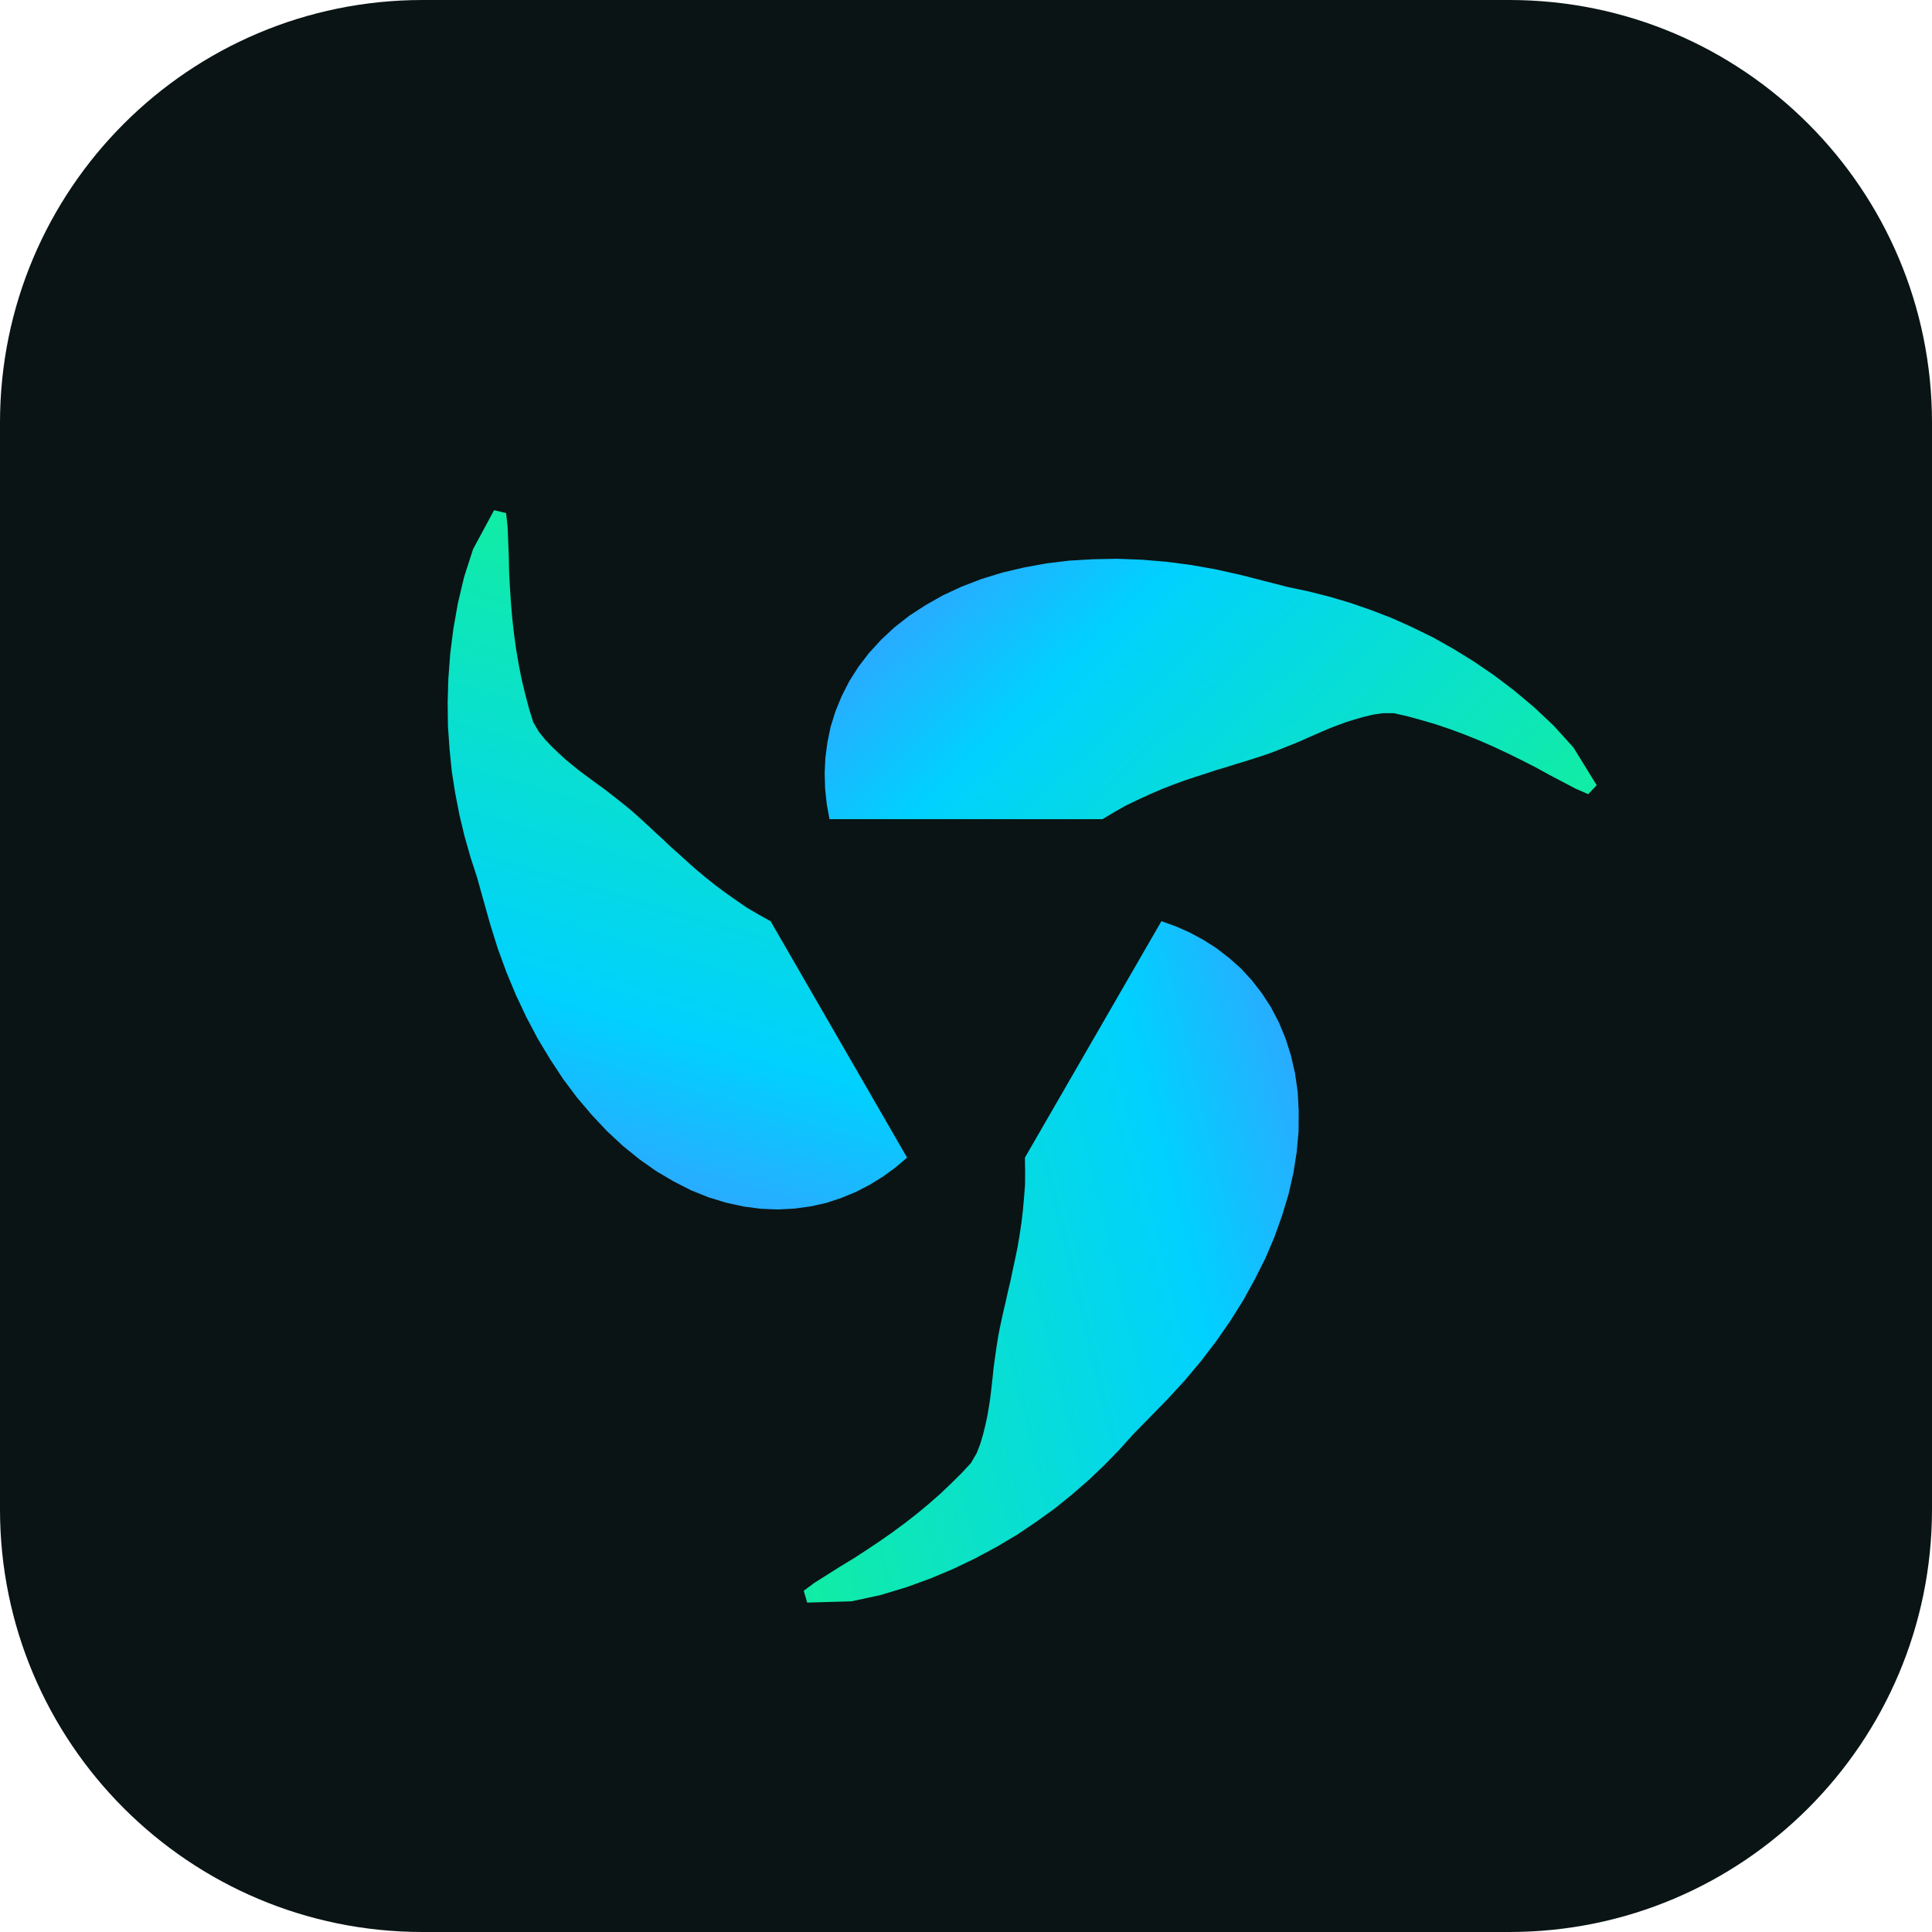
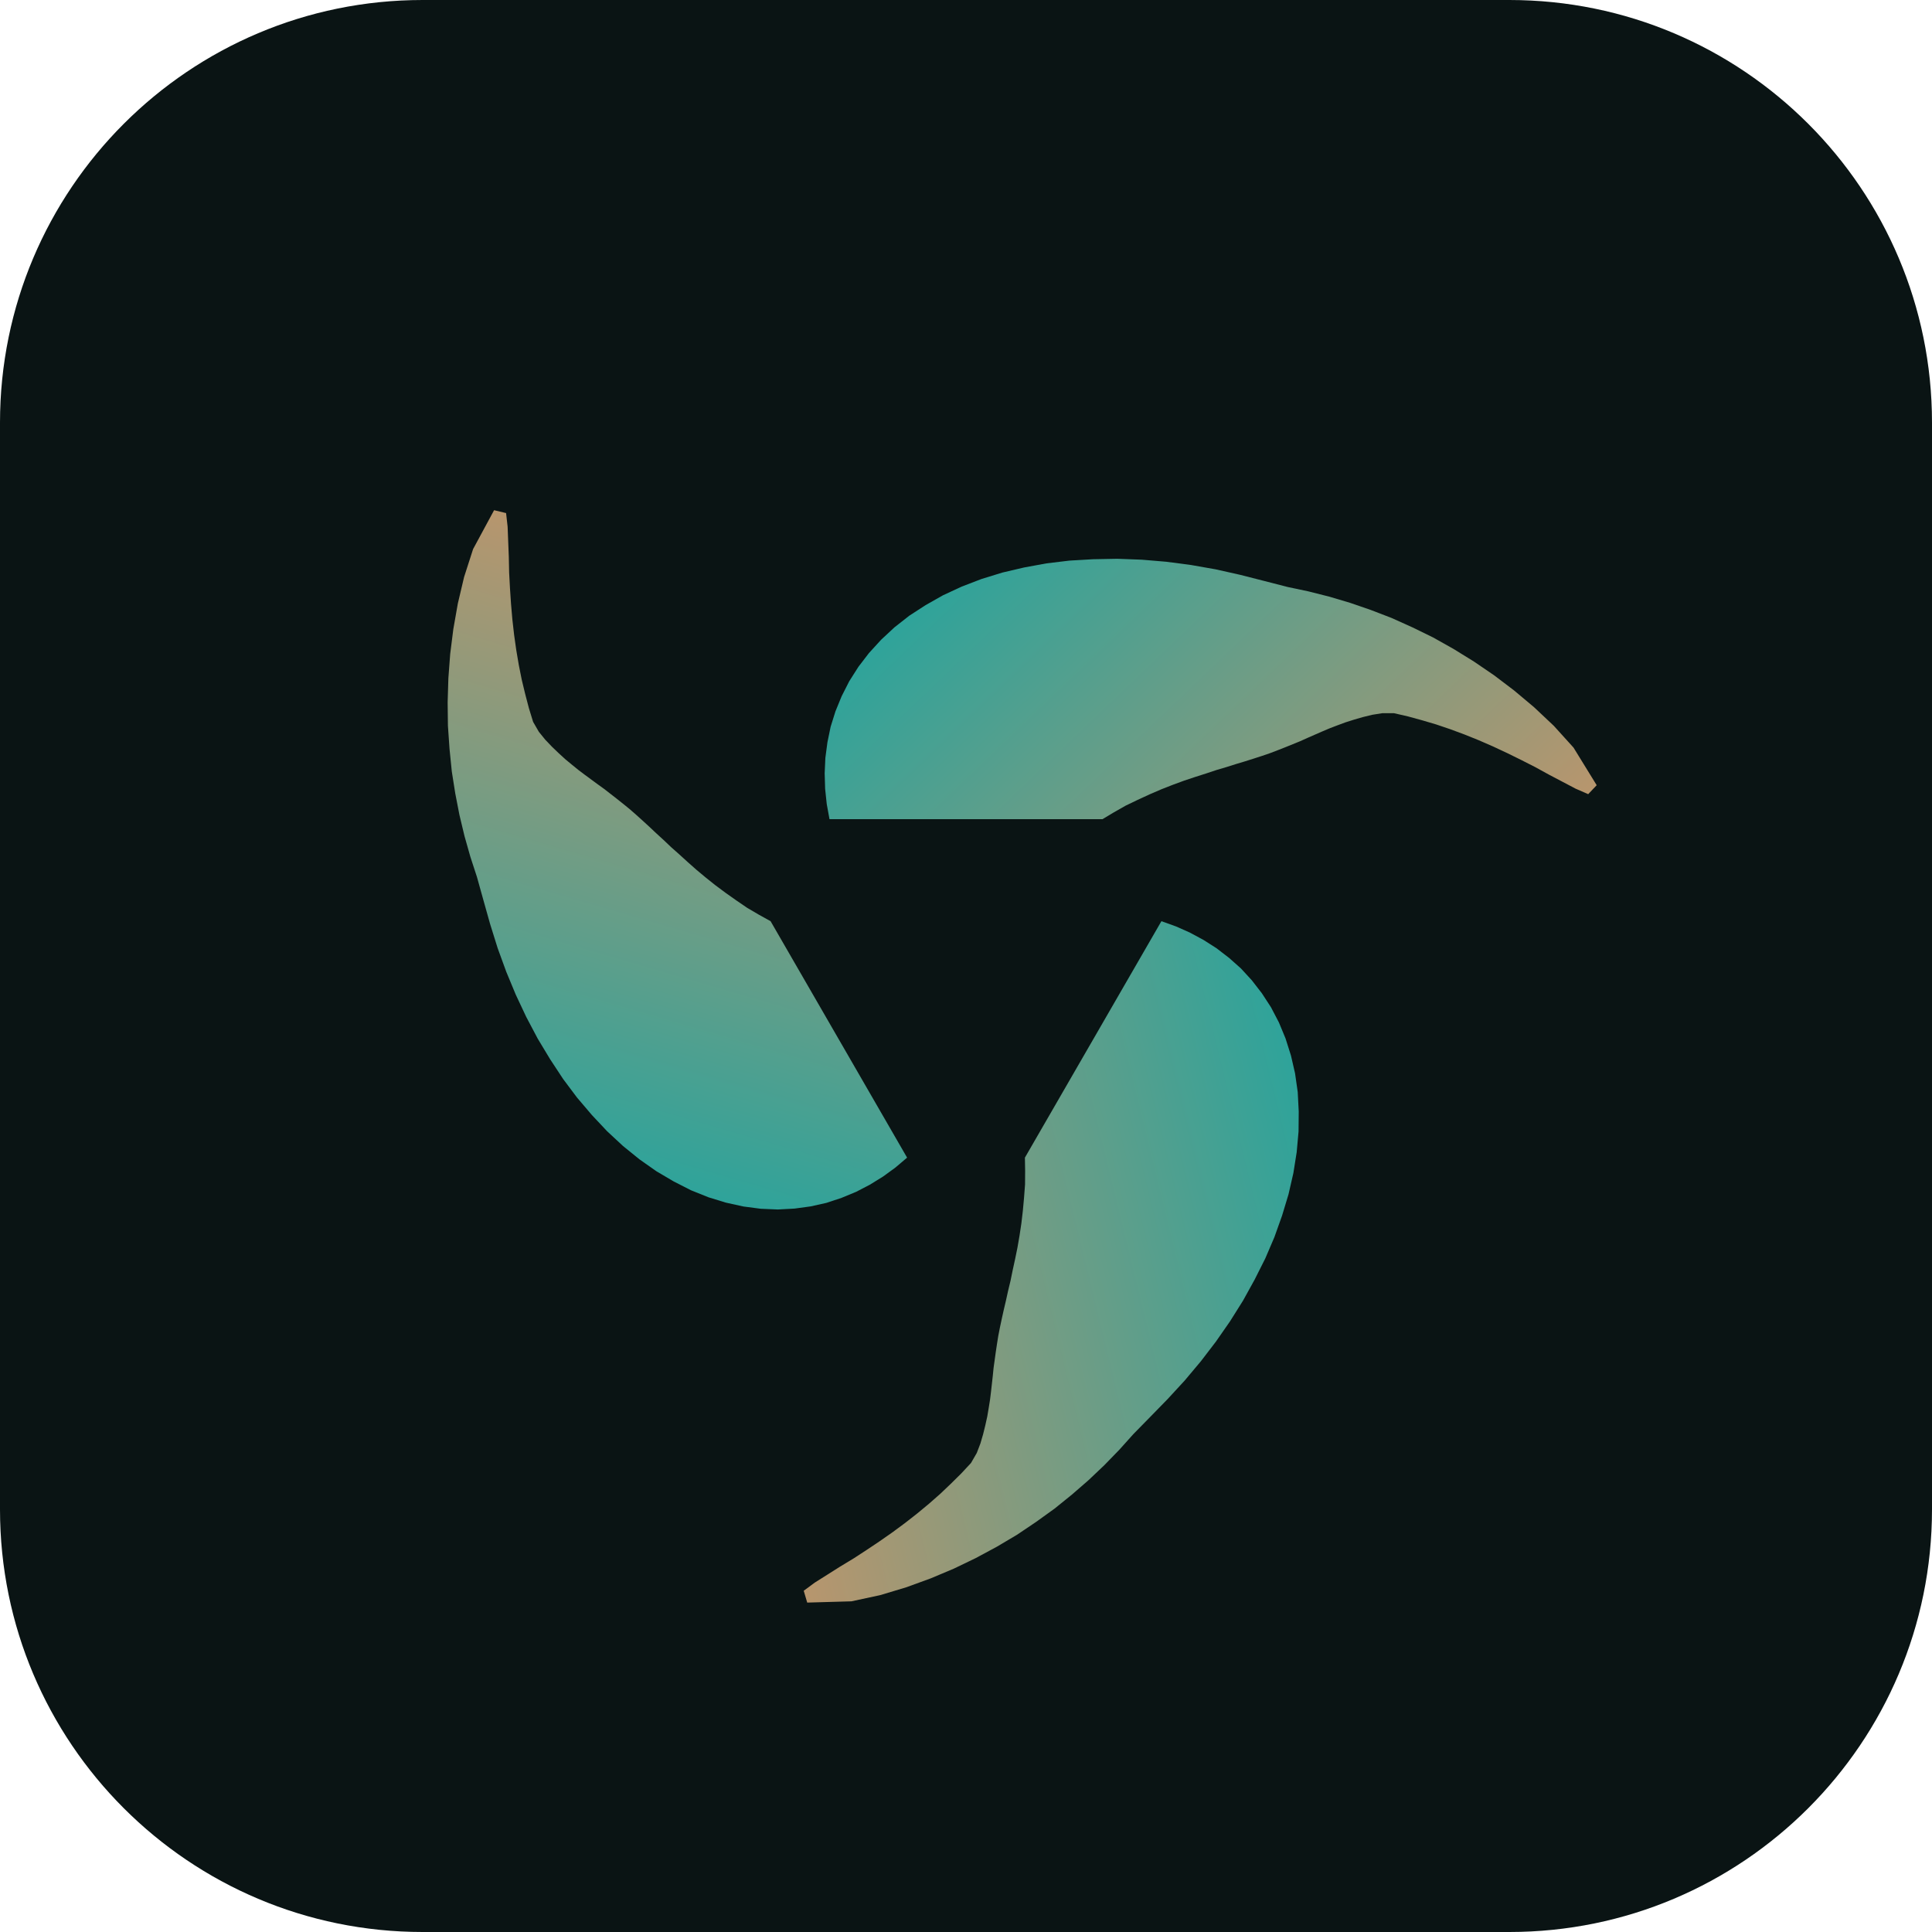
<svg xmlns="http://www.w3.org/2000/svg" width="180" height="180" viewBox="0 0 64 64" fill="none">
  <defs>
    <linearGradient id="g" x1="10" y1="9" x2="54" y2="55" gradientUnits="userSpaceOnUse">
-       <stop offset="0.02" stop-color="#9945FF" />
-       <stop offset="0.4" stop-color="#00D1FF" />
-       <stop offset="0.76" stop-color="#14F195" />
+       <stop offset="0.04" stop-color="#17635E" />
+       <stop offset="0.3" stop-color="#2FA39A" />
+       <stop offset="0.76" stop-color="#C89468" />
    </linearGradient>
  </defs>
  <rect width="64" height="64" rx="14" fill="#0A1414" />
  <g transform="translate(32 32) scale(0.76) translate(-32 -32)">
    <path d="M37.95 25.6 L38.45 25.3 L38.96 25.01 L39.48 24.76 L40 24.52 L40.51 24.3 L41.02 24.1 L41.51 23.92 L41.99 23.76 L42.46 23.61 L42.91 23.46 L43.35 23.33 L43.76 23.2 L44.16 23.08 L44.54 22.96 L44.91 22.84 L45.26 22.72 L45.6 22.59 L45.93 22.46 L46.25 22.33 L46.57 22.2 L46.88 22.06 L47.2 21.92 L47.52 21.78 L47.85 21.64 L48.19 21.51 L48.54 21.38 L48.92 21.26 L49.3 21.15 L49.71 21.05 L50.15 20.98 L50.65 20.98 L51.26 21.12 L51.88 21.29 L52.49 21.47 L53.11 21.68 L53.73 21.91 L54.35 22.16 L54.97 22.43 L55.59 22.72 L56.2 23.02 L56.81 23.33 L57.41 23.66 L58 23.97 L58.57 24.27 L59.12 24.51 L59.49 24.12 L59.49 24.12 L58.48 22.48 L57.62 21.53 L56.76 20.72 L55.89 19.99 L55.02 19.33 L54.14 18.73 L53.25 18.18 L52.36 17.68 L51.46 17.24 L50.55 16.83 L49.64 16.48 L48.74 16.17 L47.83 15.9 L46.92 15.67 L46.02 15.48 L45.01 15.22 L43.95 14.95 L42.88 14.71 L41.8 14.52 L40.73 14.38 L39.66 14.29 L38.59 14.25 L37.54 14.27 L36.51 14.33 L35.51 14.45 L34.53 14.63 L33.59 14.85 L32.68 15.13 L31.82 15.46 L31 15.84 L30.24 16.27 L29.53 16.73 L28.88 17.24 L28.3 17.78 L27.77 18.36 L27.31 18.96 L26.91 19.59 L26.58 20.24 L26.31 20.9 L26.1 21.57 L25.96 22.25 L25.87 22.93 L25.84 23.6 L25.86 24.28 L25.93 24.94 L26.05 25.6 Z" fill="url(#g)" />
    <path d="M37.95 25.6 L38.45 25.3 L38.96 25.01 L39.48 24.76 L40 24.52 L40.51 24.3 L41.02 24.1 L41.51 23.92 L41.99 23.76 L42.46 23.61 L42.91 23.46 L43.35 23.33 L43.76 23.2 L44.16 23.08 L44.54 22.96 L44.91 22.84 L45.26 22.72 L45.6 22.59 L45.93 22.46 L46.25 22.33 L46.57 22.2 L46.88 22.06 L47.2 21.92 L47.52 21.78 L47.85 21.64 L48.19 21.51 L48.54 21.38 L48.92 21.26 L49.3 21.15 L49.71 21.05 L50.15 20.98 L50.65 20.98 L51.26 21.12 L51.88 21.29 L52.49 21.47 L53.11 21.68 L53.73 21.91 L54.35 22.16 L54.97 22.43 L55.59 22.72 L56.2 23.02 L56.81 23.33 L57.41 23.66 L58 23.97 L58.57 24.27 L59.12 24.51 L59.49 24.12 L59.49 24.12 L58.48 22.48 L57.62 21.53 L56.76 20.72 L55.89 19.99 L55.02 19.33 L54.14 18.73 L53.25 18.18 L52.36 17.68 L51.46 17.24 L50.55 16.83 L49.64 16.48 L48.74 16.17 L47.83 15.9 L46.92 15.67 L46.02 15.48 L45.01 15.22 L43.95 14.95 L42.88 14.71 L41.8 14.52 L40.73 14.38 L39.66 14.29 L38.59 14.25 L37.54 14.27 L36.51 14.33 L35.51 14.45 L34.53 14.63 L33.59 14.85 L32.68 15.13 L31.82 15.46 L31 15.84 L30.24 16.27 L29.53 16.73 L28.88 17.24 L28.3 17.78 L27.77 18.36 L27.31 18.96 L26.91 19.59 L26.58 20.24 L26.31 20.9 L26.1 21.57 L25.96 22.25 L25.87 22.93 L25.84 23.6 L25.86 24.28 L25.93 24.94 L26.05 25.6 Z" transform="rotate(120 32 32)" fill="url(#g)" />
    <path d="M37.95 25.6 L38.45 25.3 L38.96 25.01 L39.48 24.76 L40 24.52 L40.51 24.3 L41.02 24.1 L41.51 23.92 L41.99 23.76 L42.46 23.61 L42.91 23.46 L43.35 23.33 L43.76 23.2 L44.16 23.08 L44.54 22.96 L44.91 22.84 L45.26 22.72 L45.6 22.59 L45.93 22.46 L46.25 22.33 L46.57 22.2 L46.88 22.06 L47.2 21.92 L47.52 21.78 L47.85 21.64 L48.19 21.51 L48.54 21.38 L48.92 21.26 L49.3 21.15 L49.71 21.05 L50.15 20.98 L50.65 20.98 L51.26 21.12 L51.88 21.29 L52.49 21.47 L53.11 21.68 L53.73 21.91 L54.35 22.16 L54.97 22.43 L55.59 22.72 L56.2 23.02 L56.81 23.33 L57.41 23.66 L58 23.97 L58.57 24.27 L59.12 24.51 L59.49 24.12 L59.49 24.12 L58.48 22.48 L57.62 21.53 L56.76 20.72 L55.89 19.99 L55.02 19.33 L54.14 18.73 L53.25 18.18 L52.36 17.68 L51.46 17.24 L50.55 16.83 L49.64 16.48 L48.74 16.17 L47.83 15.9 L46.92 15.67 L46.02 15.48 L45.01 15.22 L43.95 14.95 L42.88 14.71 L41.8 14.52 L40.73 14.38 L39.66 14.29 L38.59 14.25 L37.54 14.27 L36.51 14.33 L35.51 14.45 L34.53 14.63 L33.59 14.85 L32.68 15.13 L31.82 15.46 L31 15.84 L30.24 16.27 L29.53 16.73 L28.88 17.24 L28.3 17.78 L27.77 18.36 L27.31 18.96 L26.91 19.59 L26.58 20.24 L26.31 20.9 L26.1 21.57 L25.96 22.25 L25.87 22.93 L25.84 23.6 L25.86 24.28 L25.93 24.94 L26.05 25.6 Z" transform="rotate(240 32 32)" fill="url(#g)" />
  </g>
</svg>
